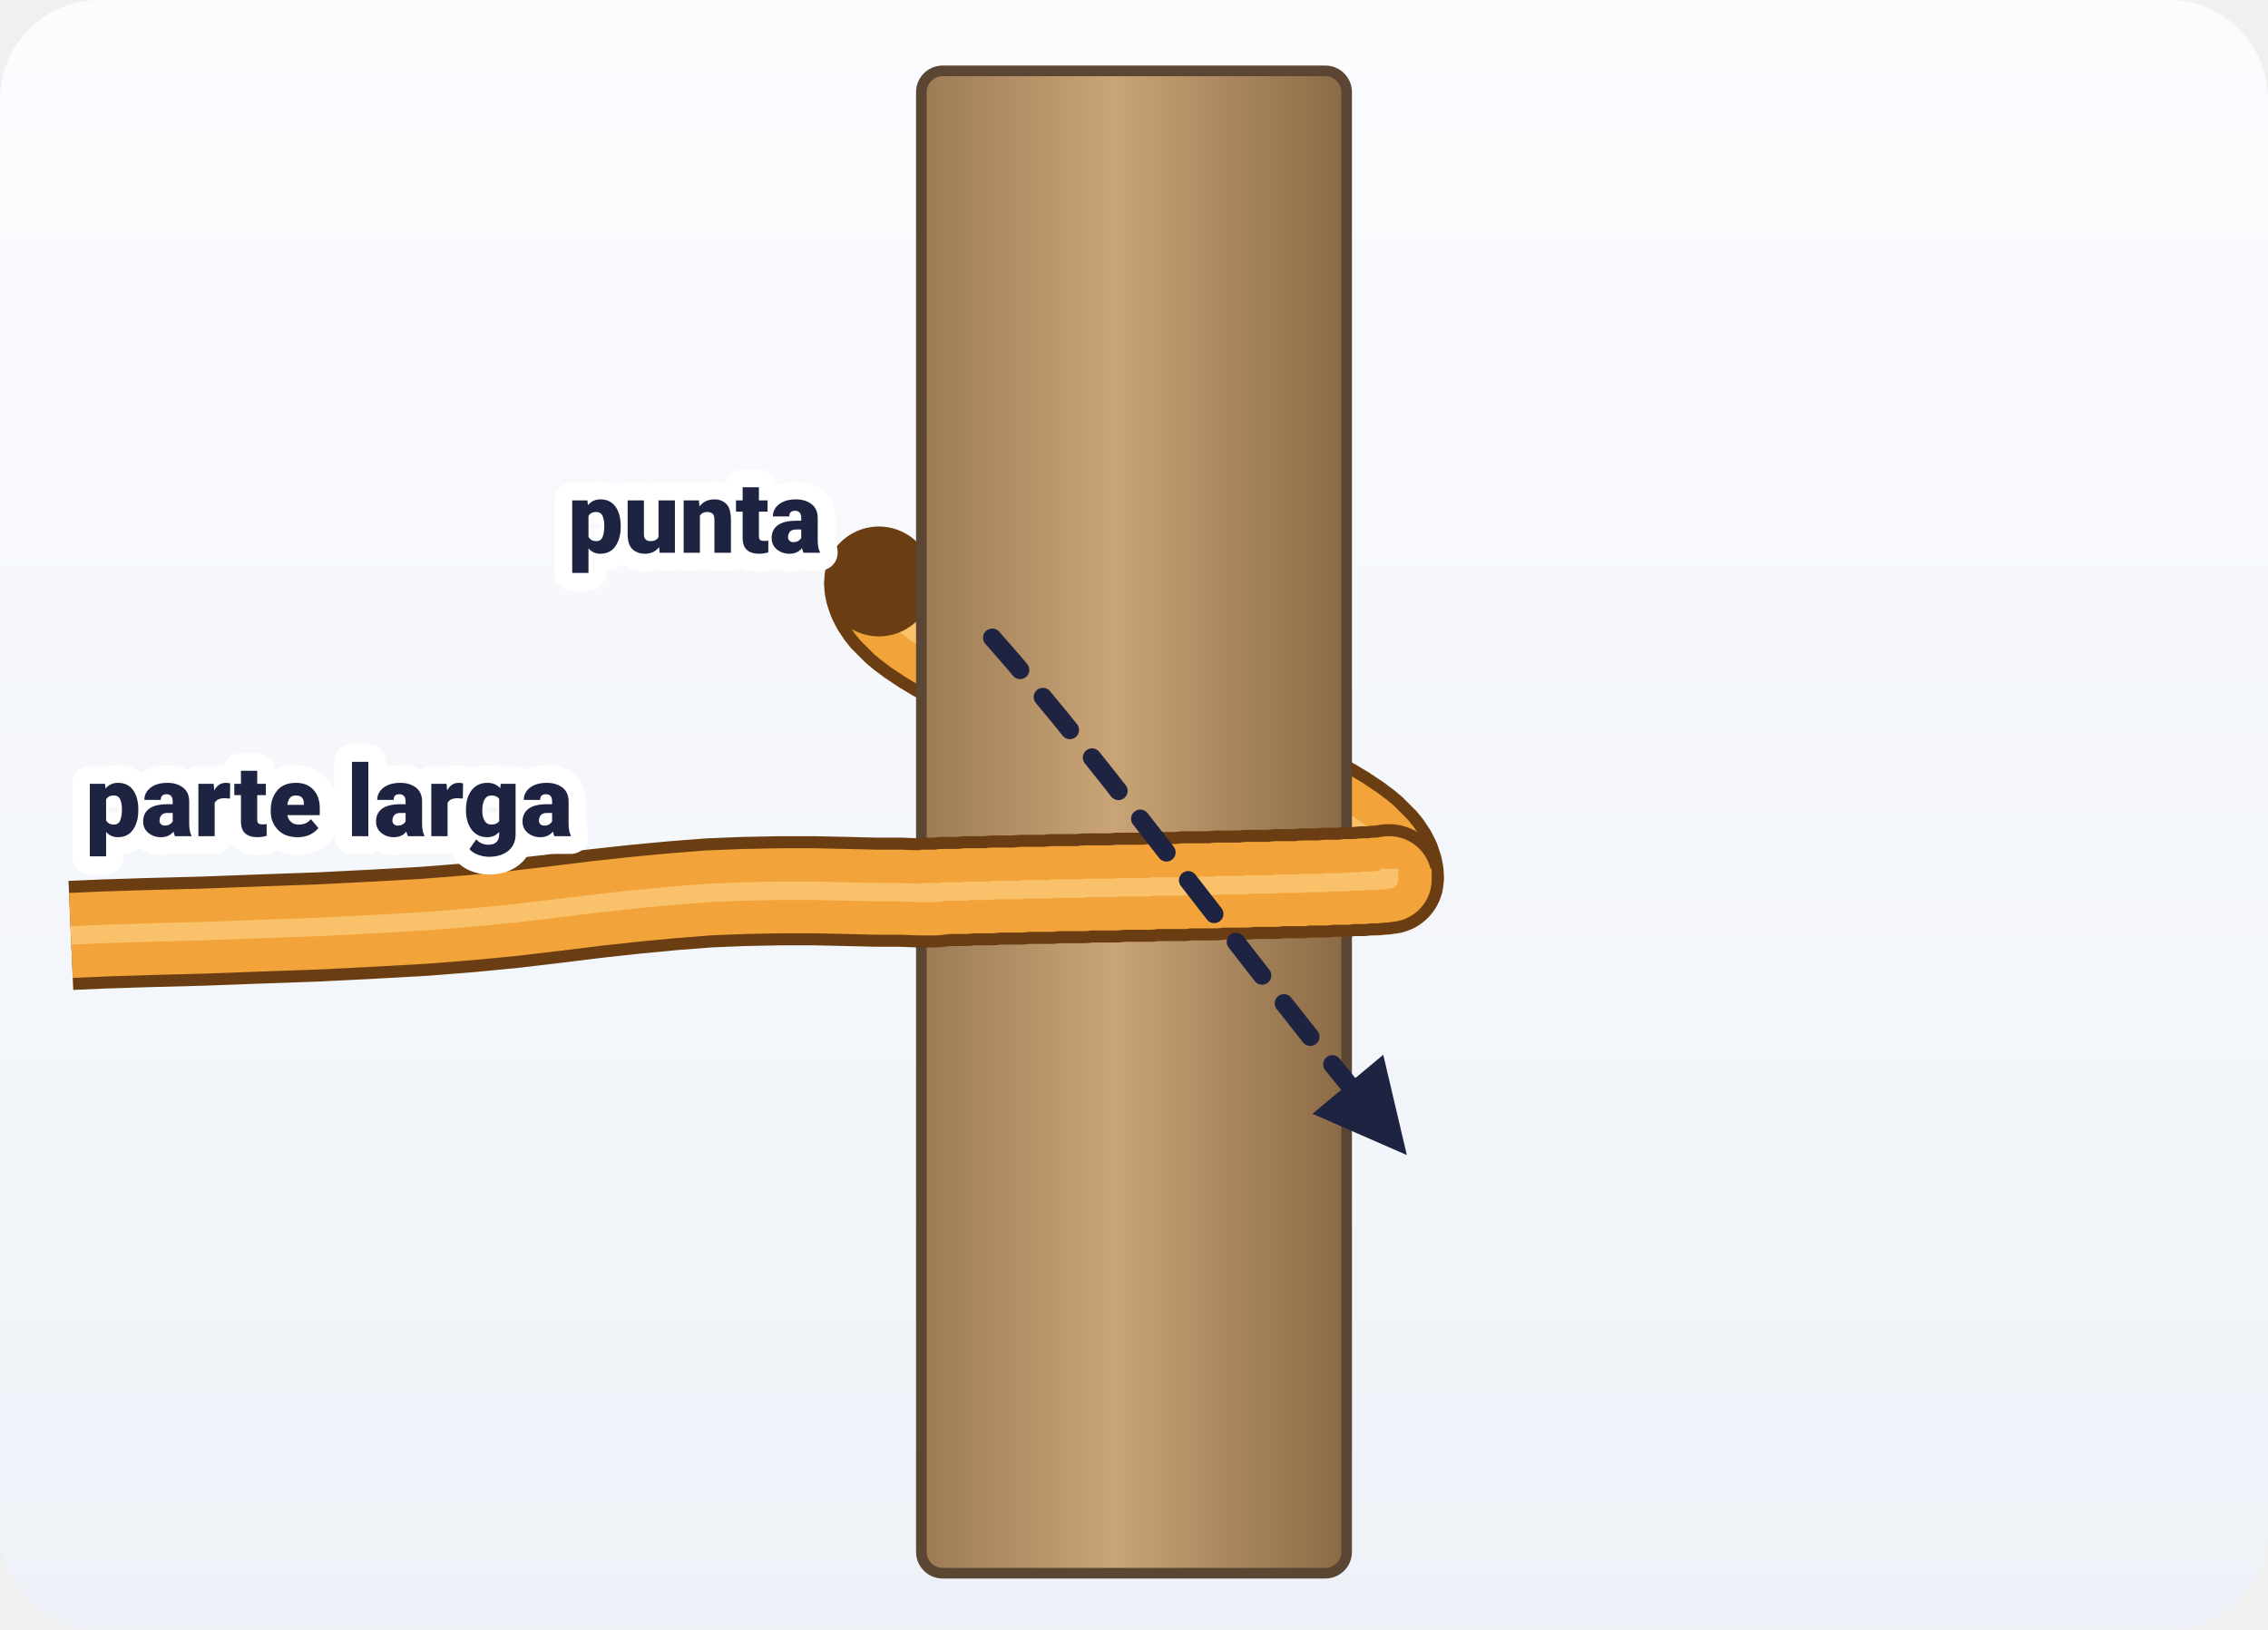
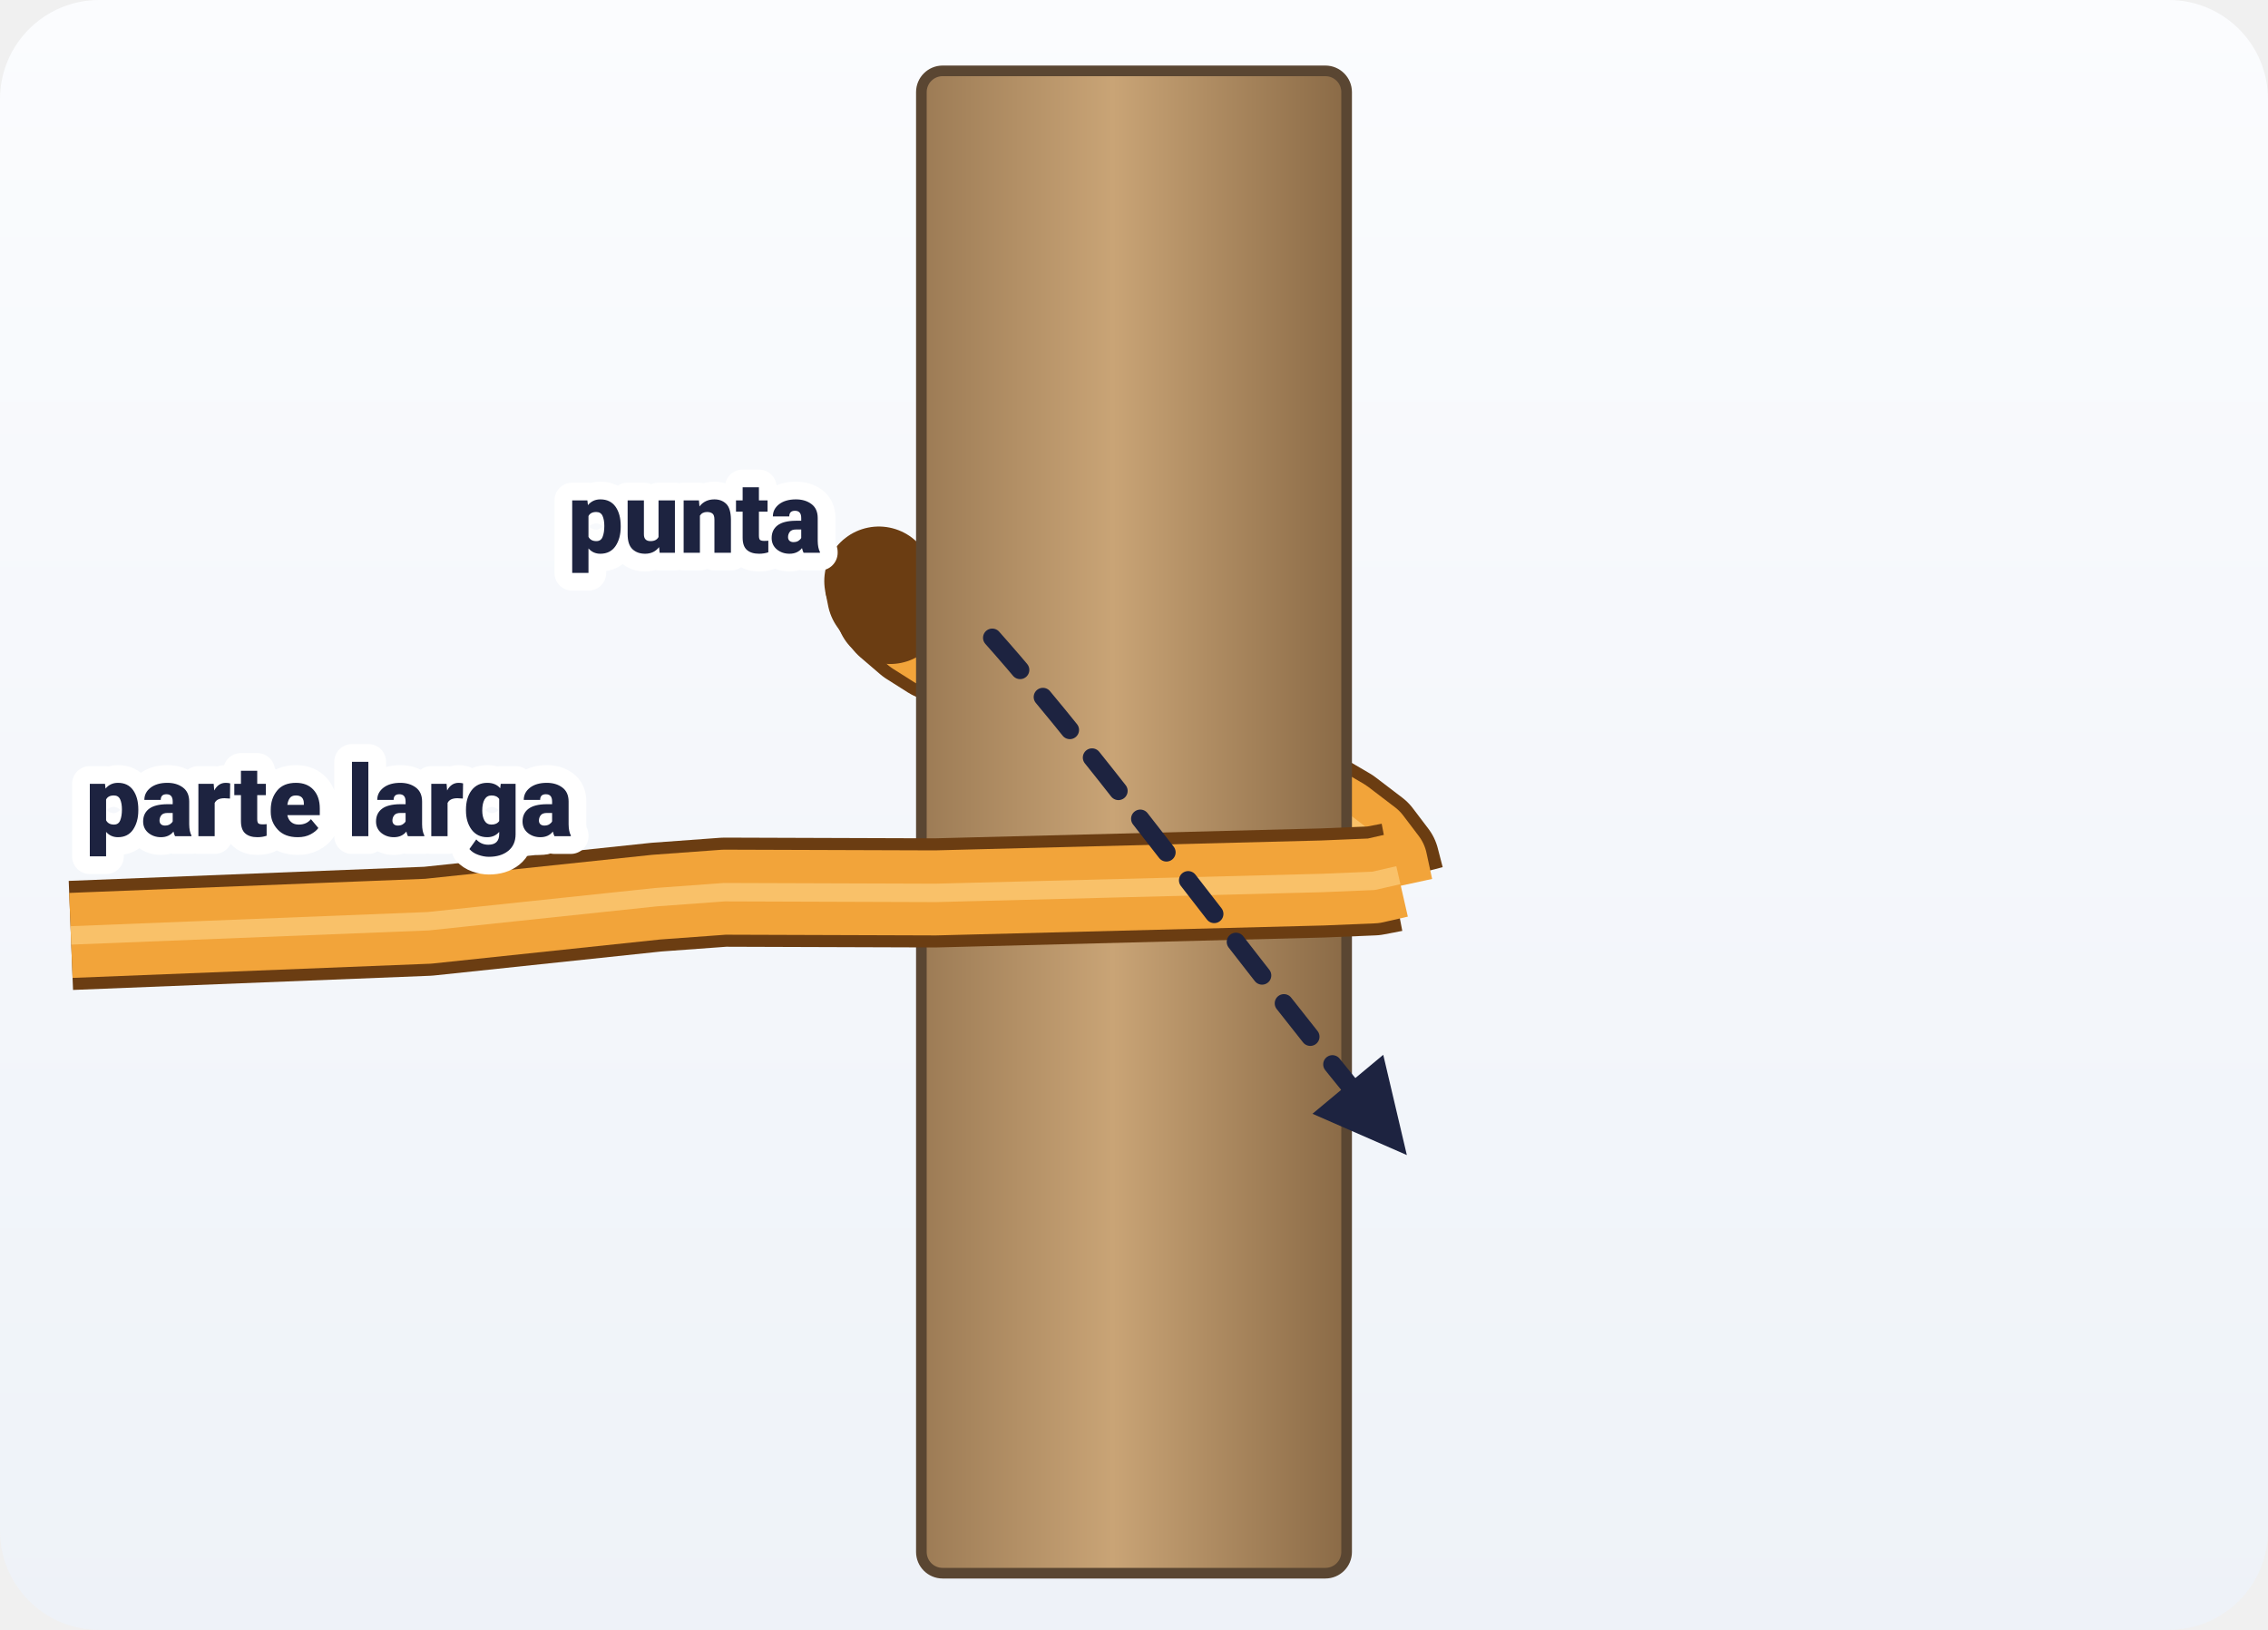
<svg xmlns="http://www.w3.org/2000/svg" viewBox="0 0 320 230" role="img" aria-label="Ballestrinque paso 1: da una vuelta al poste">
  <defs>
    <marker id="ah" viewBox="0 0 10 10" refX="7" refY="5" markerWidth="5" markerHeight="5" orient="auto-start-reverse">
      <path d="M0 0 L10 5 L0 10 z" fill="#1d2340" />
    </marker>
    <style>.lb{font:800 14px system-ui,-apple-system,"Segoe UI",Roboto,sans-serif;fill:#1d2340;paint-order:stroke;stroke:#fff;stroke-width:5px;stroke-linejoin:round}</style>
    <linearGradient id="bg" x1="0" y1="0" x2="0" y2="1">
      <stop offset="0" stop-color="#fbfcfe" />
      <stop offset="1" stop-color="#eef2f8" />
    </linearGradient>
  </defs>
  <rect x="0" y="0" width="320" height="230" rx="14" fill="url(#bg)" />
  <g stroke-linecap="butt" stroke-linejoin="round" fill="none">
-     <path d="M196.0 124.4 196.0 123.9 196.0 123.8 196.0 123.7 196.0 123.6 196.0 123.5 196.0 123.4 196.0 123.3 195.9 123.2 195.9 123.1 195.9 123.0 195.9 122.9 195.9 122.8 195.8 122.7 195.8 122.6 195.8 122.5 195.7 122.4 195.7 122.3 195.7 122.2 195.6 122.1 195.6 122.0 195.6 121.9 195.5 121.8 195.5 121.7 195.4 121.6 195.4 121.5 195.3 121.4 195.3 121.3 195.2 121.2 195.2 121.1 195.1 121.0 195.0 120.9 195.0 120.8 194.9 120.7 194.8 120.6 194.8 120.5 194.7 120.4 194.6 120.3 194.6 120.2 194.5 120.1 194.4 120.0 194.3 119.9 194.2 119.8 194.2 119.7 194.1 119.6 194.0 119.5 193.9 119.4 193.8 119.3 193.7 119.2 193.6 119.1 193.5 119.0 193.4 118.9 193.3 118.8 193.2 118.7 193.1 118.6 193.0 118.5 192.9 118.4 192.8 118.3 192.7 118.2 192.6 118.1 192.4 118.0 192.3 117.9 192.2 117.8 192.1 117.7 192.0 117.6 191.8 117.5 191.7 117.4 191.6 117.3 191.4 117.2 191.3 117.1 191.2 117.0 191.0 116.9 190.9 116.8 190.8 116.7 190.6 116.6 190.5 116.5 190.3 116.4 190.2 116.3 190.0 116.2 189.9 116.1 189.7 116.0 189.6 115.9 189.4 115.8 189.3 115.7 189.1 115.6 189.0 115.5 188.8 115.4 188.6 115.3 188.5 115.2 188.3 115.1 188.1 115.0 188.0 114.9 187.8 114.8 187.6 114.7 187.5 114.6 187.3 114.5 187.1 114.4 186.9 114.3 186.8 114.2 186.6 114.1 186.4 114.0 186.2 113.9 186.0 113.8 185.8 113.7 185.6 113.6 185.5 113.5 185.3 113.4 185.1 113.3 184.9 113.2 184.7 113.1 184.5 113.0 184.3 112.9 184.1 112.8 183.9 112.7 183.7 112.6 183.5 112.5 183.3 112.4 183.1 112.3 182.9 112.2 182.7 112.1 182.4 112.0 182.2 111.9 182.0 111.8 181.8 111.7 181.6 111.6 181.4 111.5 181.2 111.4 180.9 111.3 180.7 111.2 180.5 111.1 180.3 111.0 180.1 110.9 179.8 110.8 179.6 110.7 179.4 110.6 179.2 110.5 178.9 110.4 178.7 110.3 178.5 110.2 178.2 110.1 178.0 110.0 177.8 109.9 177.5 109.8 177.3 109.7 177.1 109.6 176.8 109.5 176.6 109.4 176.3 109.3 176.1 109.2 175.9 109.1 175.6 109.0 175.4 108.9 175.1 108.8 174.9 108.7 174.6 108.6 174.4 108.5 174.1 108.4 173.9 108.3 173.7 108.2 173.4 108.1 173.2 108.0 172.9 107.9 172.6 107.8 172.4 107.7 172.1 107.6 171.9 107.5 171.6 107.4 171.4 107.3 171.1 107.2 170.9 107.1 170.6 107.0 170.4 106.9 170.1 106.8 169.8 106.7 169.6 106.6 169.3 106.5 169.1 106.4 168.8 106.3 168.5 106.2 168.3 106.1 168.0 106.0 167.7 105.9 167.5 105.8 167.2 105.7 167.0 105.6 166.7 105.5 166.4 105.4 166.2 105.3 165.9 105.2 165.6 105.1 165.4 105.0 165.1 104.9 164.8 104.8 164.6 104.7 164.3 104.6 164.0 104.5 163.8 104.4 163.5 104.3 163.2 104.2 163.0 104.1 162.7 104.0 162.4 103.9 162.2 103.8 161.9 103.7 161.6 103.6 161.3 103.5 161.1 103.4 160.8 103.3 160.5 103.2 160.3 103.1 160.0 103.0 159.7 102.9 159.5 102.8 159.2 102.7 158.9 102.6 158.7 102.5 158.4 102.4 158.1 102.3 157.8 102.2 157.6 102.1 157.3 102.0 157.0 101.9 156.8 101.8 156.5 101.7 156.2 101.6 156.0 101.5 155.7 101.4 155.4 101.3 155.2 101.2 154.9 101.1 154.6 101.0 154.4 100.9 154.1 100.8 153.8 100.7 153.6 100.6 153.3 100.5 153.0 100.4 152.8 100.3 152.5 100.2 152.3 100.1 152.0 100.0 151.7 99.9 151.5 99.8 151.2 99.7 150.9 99.6 150.7 99.5 150.4 99.4 150.2 99.3 149.9 99.2 149.6 99.1 149.4 99.0 149.1 98.9 148.9 98.8 148.6 98.7 148.4 98.6 148.1 98.5 147.9 98.4 147.6 98.3 147.4 98.2 147.1 98.1 146.8 98.0 146.6 97.9 146.3 97.8 146.1 97.7 145.9 97.6 145.6 97.5 145.4 97.4 145.1 97.3 144.9 97.2 144.6 97.1 144.4 97.0 144.1 96.9 143.9 96.8 143.7 96.7 143.4 96.6 143.2 96.5 142.9 96.4 142.7 96.3 142.5 96.2 142.2 96.1 142.0 96.0 141.8 95.9 141.5 95.8 141.3 95.7 141.1 95.6 140.8 95.5 140.6 95.4 140.4 95.3 140.2 95.2 139.9 95.1 139.7 95.0 139.5 94.9 139.3 94.8 139.1 94.7 138.8 94.6 138.6 94.5 138.4 94.4 138.2 94.3 138.0 94.2 137.8 94.1 137.6 94.0 137.3 93.9 137.1 93.8 136.9 93.7 136.7 93.6 136.5 93.5 136.3 93.4 136.1 93.3 135.9 93.2 135.7 93.1 135.5 93.0 135.3 92.9 135.1 92.8 134.9 92.7 134.7 92.6 134.5 92.5 134.4 92.4 134.2 92.3 134.0 92.2 133.8 92.1 133.6 92.0 133.4 91.9 133.2 91.8 133.1 91.7 132.9 91.6 132.7 91.5 132.5 91.4 132.4 91.3 132.2 91.2 132.0 91.1 131.9 91.0 131.7 90.9 131.5 90.8 131.4 90.7 131.2 90.6 131.0 90.5 130.9 90.4 130.7 90.3 130.6 90.2 130.4 90.1 130.3 90.0 130.1 89.9 130.0 89.8 129.8 89.7 129.7 89.6 129.5 89.5 129.4 89.4 129.2 89.3 129.1 89.2 129.0 89.1 128.8 89.0 128.7 88.9 128.6 88.8 128.4 88.7 128.3 88.6 128.2 88.5 128.0 88.4 127.9 88.3 127.8 88.2 127.7 88.1 127.6 88.0 127.4 87.9 127.3 87.8 127.2 87.7 127.1 87.6 127.0 87.5 126.9 87.4 126.8 87.3 126.7 87.2 126.6 87.1 126.5 87.0 126.4 86.9 126.3 86.8 126.2 86.7 126.1 86.6 126.0 86.5 125.9 86.4 125.8 86.3 125.8 86.2 125.7 86.1 125.6 86.0 125.5 85.9 125.4 85.8 125.4 85.7 125.3 85.6 125.2 85.5 125.2 85.4 125.1 85.3 125.0 85.2 125.0 85.1 124.9 85.0 124.8 84.9 124.8 84.8 124.7 84.7 124.7 84.6 124.6 84.5 124.6 84.4 124.5 84.3 124.5 84.2 124.4 84.1 124.4 84.0 124.4 83.9 124.3 83.8 124.3 83.7 124.3 83.6 124.2 83.5 124.2 83.4 124.2 83.3 124.1 83.2 124.1 83.1 124.1 83.0 124.1 82.9 124.1 82.8 124.0 82.7 124.0 82.6 124.0 82.5 124.0 82.4 124.0 82.3 124.0 82.1 124.0 82.1 124.0 82.0" stroke="#6b3d12" stroke-width="15.4" />
+     <path d="M196.1 124.3 195.4 121.6 193.2 118.7 189.4 115.8 185.3 113.4 173.2 108.0 143.0 96.4 132.2 91.2 129.2 89.3 126.4 86.9 124.4 84.0 124.0 82.0" stroke="#6b3d12" stroke-width="15.4" />
    <defs>
-       <path id="p1" d="M196.0 125.4 196.0 123.9 196.0 123.8 196.0 123.7 196.0 123.6 196.0 123.5 196.0 123.4 196.0 123.3 195.9 123.2 195.9 123.1 195.9 123.0 195.9 122.9 195.9 122.8 195.8 122.7 195.8 122.6 195.8 122.5 195.7 122.4 195.7 122.3 195.7 122.2 195.6 122.1 195.6 122.0 195.6 121.9 195.5 121.8 195.5 121.7 195.4 121.6 195.4 121.5 195.3 121.4 195.3 121.3 195.2 121.2 195.2 121.1 195.1 121.0 195.0 120.9 195.0 120.8 194.9 120.7 194.8 120.6 194.8 120.5 194.7 120.4 194.6 120.3 194.6 120.2 194.5 120.1 194.4 120.0 194.3 119.9 194.2 119.8 194.2 119.7 194.1 119.6 194.0 119.5 193.9 119.4 193.8 119.3 193.7 119.2 193.6 119.1 193.5 119.0 193.4 118.9 193.3 118.8 193.2 118.7 193.1 118.6 193.0 118.5 192.9 118.4 192.8 118.3 192.7 118.2 192.6 118.1 192.4 118.0 192.3 117.9 192.2 117.8 192.1 117.7 192.0 117.6 191.8 117.5 191.7 117.4 191.6 117.3 191.4 117.2 191.3 117.1 191.2 117.0 191.0 116.9 190.9 116.8 190.8 116.7 190.6 116.6 190.5 116.5 190.3 116.4 190.2 116.3 190.0 116.2 189.9 116.1 189.7 116.0 189.6 115.9 189.4 115.8 189.3 115.7 189.1 115.6 189.0 115.5 188.8 115.4 188.6 115.3 188.5 115.2 188.3 115.1 188.1 115.0 188.0 114.9 187.8 114.8 187.6 114.7 187.5 114.6 187.3 114.5 187.1 114.4 186.9 114.3 186.8 114.2 186.6 114.1 186.4 114.0 186.2 113.9 186.0 113.8 185.8 113.7 185.6 113.6 185.5 113.5 185.3 113.4 185.1 113.3 184.9 113.2 184.7 113.1 184.5 113.0 184.3 112.9 184.1 112.8 183.9 112.7 183.7 112.6 183.5 112.5 183.3 112.4 183.1 112.3 182.9 112.2 182.7 112.1 182.4 112.0 182.2 111.9 182.0 111.8 181.8 111.7 181.6 111.6 181.4 111.5 181.2 111.4 180.9 111.3 180.7 111.2 180.5 111.1 180.3 111.0 180.1 110.9 179.8 110.8 179.6 110.7 179.4 110.6 179.2 110.5 178.9 110.4 178.7 110.3 178.5 110.2 178.2 110.1 178.0 110.0 177.8 109.9 177.5 109.8 177.3 109.7 177.1 109.6 176.8 109.5 176.6 109.4 176.3 109.3 176.1 109.2 175.9 109.1 175.6 109.0 175.4 108.9 175.1 108.8 174.9 108.7 174.6 108.6 174.4 108.5 174.1 108.4 173.9 108.3 173.7 108.2 173.4 108.1 173.2 108.0 172.9 107.9 172.6 107.8 172.4 107.7 172.1 107.6 171.9 107.5 171.6 107.4 171.4 107.3 171.1 107.2 170.9 107.1 170.6 107.0 170.4 106.9 170.1 106.8 169.8 106.7 169.6 106.6 169.3 106.5 169.1 106.4 168.8 106.3 168.5 106.2 168.3 106.1 168.0 106.0 167.7 105.9 167.5 105.8 167.2 105.7 167.0 105.6 166.7 105.5 166.4 105.4 166.2 105.3 165.9 105.2 165.6 105.1 165.4 105.0 165.1 104.9 164.8 104.8 164.6 104.7 164.3 104.6 164.0 104.5 163.8 104.4 163.5 104.3 163.2 104.2 163.0 104.1 162.7 104.0 162.4 103.9 162.2 103.8 161.9 103.7 161.6 103.6 161.3 103.5 161.1 103.4 160.8 103.3 160.5 103.2 160.3 103.1 160.0 103.0 159.7 102.9 159.5 102.8 159.2 102.7 158.9 102.6 158.7 102.5 158.4 102.4 158.1 102.3 157.8 102.2 157.6 102.1 157.3 102.0 157.0 101.9 156.8 101.8 156.5 101.7 156.2 101.6 156.0 101.5 155.7 101.4 155.4 101.3 155.2 101.2 154.9 101.1 154.6 101.0 154.4 100.9 154.1 100.8 153.8 100.7 153.6 100.6 153.3 100.5 153.0 100.4 152.8 100.3 152.5 100.2 152.3 100.1 152.0 100.0 151.7 99.9 151.5 99.8 151.2 99.7 150.9 99.6 150.7 99.5 150.4 99.4 150.2 99.3 149.9 99.2 149.6 99.1 149.4 99.0 149.1 98.9 148.9 98.8 148.6 98.7 148.4 98.6 148.1 98.5 147.9 98.4 147.6 98.3 147.4 98.2 147.1 98.1 146.8 98.0 146.6 97.9 146.3 97.8 146.1 97.7 145.9 97.6 145.6 97.5 145.4 97.4 145.1 97.3 144.9 97.2 144.6 97.1 144.4 97.0 144.1 96.9 143.9 96.8 143.7 96.7 143.4 96.6 143.2 96.5 142.9 96.4 142.7 96.3 142.5 96.2 142.2 96.1 142.0 96.0 141.8 95.9 141.5 95.8 141.3 95.7 141.1 95.6 140.8 95.5 140.6 95.4 140.4 95.3 140.2 95.2 139.9 95.1 139.7 95.0 139.5 94.9 139.3 94.8 139.1 94.7 138.8 94.6 138.6 94.5 138.4 94.4 138.2 94.3 138.0 94.2 137.8 94.1 137.6 94.0 137.3 93.9 137.1 93.8 136.9 93.7 136.7 93.6 136.5 93.5 136.3 93.4 136.1 93.3 135.9 93.2 135.7 93.1 135.5 93.0 135.3 92.9 135.1 92.8 134.9 92.7 134.7 92.6 134.5 92.5 134.4 92.4 134.2 92.3 134.0 92.2 133.8 92.1 133.6 92.0 133.4 91.9 133.2 91.8 133.1 91.7 132.9 91.6 132.7 91.5 132.5 91.4 132.4 91.3 132.2 91.2 132.0 91.1 131.9 91.0 131.7 90.9 131.5 90.8 131.4 90.7 131.2 90.6 131.0 90.5 130.9 90.4 130.7 90.3 130.6 90.2 130.4 90.1 130.3 90.0 130.1 89.9 130.0 89.8 129.8 89.7 129.7 89.6 129.5 89.5 129.4 89.4 129.2 89.3 129.1 89.2 129.0 89.1 128.8 89.0 128.7 88.9 128.6 88.8 128.4 88.7 128.3 88.6 128.2 88.5 128.0 88.4 127.9 88.3 127.8 88.2 127.7 88.1 127.6 88.0 127.4 87.9 127.3 87.8 127.2 87.7 127.1 87.6 127.0 87.5 126.9 87.4 126.8 87.3 126.7 87.2 126.6 87.1 126.5 87.0 126.4 86.9 126.3 86.8 126.2 86.7 126.1 86.6 126.0 86.5 125.9 86.4 125.8 86.3 125.8 86.2 125.7 86.1 125.6 86.0 125.5 85.9 125.4 85.8 125.4 85.7 125.3 85.6 125.2 85.5 125.2 85.4 125.1 85.3 125.0 85.2 125.0 85.1 124.9 85.0 124.8 84.9 124.8 84.8 124.7 84.7 124.7 84.6 124.6 84.5 124.6 84.4 124.5 84.3 124.5 84.2 124.4 84.1 124.4 84.0 124.4 83.9 124.3 83.8 124.3 83.7 124.3 83.6 124.2 83.5 124.2 83.4 124.2 83.3 124.1 83.2 124.1 83.1 124.1 83.0 124.1 82.9 124.1 82.8 124.0 82.7 124.0 82.6 124.0 82.5 124.0 82.4 124.0 82.3 124.0 82.1 124.0 82.1 124.0 82.0" />
+       <path id="p1" d="M196.2 125.3 195.4 121.6 193.2 118.7 189.4 115.8 185.3 113.4 173.2 108.0 143.0 96.4 132.2 91.2 129.2 89.3 126.4 86.9 124.4 84.0 124.0 82.0" />
    </defs>
    <use href="#p1" stroke="#f2a43a" stroke-width="12.0" />
    <use href="#p1" stroke="#ffd890" stroke-width="2.6" stroke-opacity=".55" />
-     <line x1="124.0" y1="82.1" x2="124.0" y2="82.0" stroke="#6b3d12" stroke-width="15.4" stroke-linecap="round" />
+     <line x1="125.6" y1="86.0" x2="124.0" y2="82.0" stroke="#6b3d12" stroke-width="15.4" stroke-linecap="round" />
    <rect x="130" y="10" width="60" height="212" rx="3" fill="url(#wood)" stroke="#5a4632" stroke-width="1.5" />
    <defs>
      <linearGradient id="wood" x1="0" x2="1">
        <stop offset="0" stop-color="#9c7b55" />
        <stop offset=".45" stop-color="#c9a476" />
        <stop offset="1" stop-color="#8a6a46" />
      </linearGradient>
    </defs>
-     <path d="M10.0 132.0 14.6 131.8 20.9 131.6 28.5 131.4 36.6 131.1 45.0 130.8 52.9 130.4 60.0 130.0 66.3 129.5 72.5 128.9 78.4 128.2 84.1 127.5 89.6 126.9 94.9 126.4 100.0 126.0 105.0 125.8 110.1 125.7 114.9 125.7 119.5 125.8 123.6 125.9 127.0 125.9 129.6 126.0 131.3 126.0 132.0 126.0 132.0 126.0 131.6 125.9 131.1 125.9 130.6 125.9 130.5 125.9 130.6 125.9 130.8 125.9 130.9 125.9 131.0 125.9 131.2 125.9 131.3 125.9 131.4 125.9 131.6 125.9 131.7 125.9 131.9 125.9 132.0 125.9 132.1 125.9 132.3 125.9 132.4 125.9 132.6 125.9 132.7 125.9 132.9 125.9 133.0 125.8 133.2 125.8 133.3 125.8 133.5 125.8 133.6 125.8 133.8 125.8 133.9 125.8 134.1 125.8 134.2 125.8 134.4 125.8 134.5 125.8 134.7 125.8 134.9 125.8 135.0 125.8 135.2 125.8 135.3 125.8 135.5 125.8 135.7 125.8 135.8 125.8 136.0 125.8 136.2 125.8 136.3 125.7 136.5 125.7 136.7 125.7 136.9 125.7 137.0 125.7 137.2 125.7 137.4 125.7 137.6 125.7 137.7 125.7 137.9 125.7 138.1 125.7 138.3 125.7 138.4 125.7 138.6 125.7 138.8 125.7 139.0 125.7 139.2 125.7 139.4 125.7 139.5 125.7 139.7 125.7 139.9 125.7 140.1 125.6 140.3 125.6 140.5 125.6 140.7 125.6 140.8 125.6 141.0 125.6 141.2 125.6 141.4 125.6 141.6 125.6 141.8 125.6 142.0 125.6 142.2 125.6 142.4 125.6 142.6 125.6 142.8 125.6 143.0 125.6 143.2 125.6 143.4 125.6 143.6 125.6 143.8 125.6 144.0 125.6 144.2 125.5 144.4 125.5 144.6 125.5 144.8 125.5 145.0 125.5 145.2 125.5 145.4 125.5 145.6 125.5 145.8 125.5 146.0 125.5 146.2 125.5 146.4 125.5 146.6 125.5 146.8 125.5 147.1 125.5 147.3 125.5 147.5 125.5 147.7 125.5 147.9 125.5 148.1 125.5 148.3 125.5 148.5 125.4 148.7 125.4 149.0 125.4 149.2 125.4 149.4 125.4 149.6 125.4 149.8 125.4 150.0 125.4 150.2 125.4 150.5 125.4 150.7 125.4 150.9 125.4 151.1 125.4 151.3 125.4 151.6 125.4 151.8 125.4 152.0 125.4 152.2 125.4 152.4 125.4 152.6 125.4 152.9 125.4 153.1 125.3 153.3 125.3 153.5 125.3 153.7 125.3 154.0 125.3 154.2 125.3 154.4 125.3 154.6 125.3 154.9 125.3 155.1 125.3 155.3 125.3 155.5 125.3 155.7 125.3 156.0 125.3 156.2 125.3 156.4 125.3 156.6 125.3 156.9 125.3 157.1 125.3 157.3 125.3 157.5 125.3 157.8 125.2 158.0 125.2 158.2 125.2 158.4 125.2 158.7 125.2 158.9 125.2 159.1 125.2 159.3 125.2 159.6 125.2 159.8 125.2 160.0 125.2 160.2 125.2 160.4 125.2 160.7 125.2 160.9 125.2 161.1 125.2 161.3 125.2 161.6 125.2 161.8 125.2 162.0 125.2 162.2 125.2 162.5 125.1 162.7 125.1 162.9 125.1 163.1 125.1 163.4 125.1 163.6 125.1 163.8 125.1 164.0 125.1 164.3 125.1 164.5 125.1 164.7 125.1 164.9 125.1 165.1 125.1 165.4 125.1 165.6 125.1 165.8 125.1 166.0 125.1 166.3 125.1 166.5 125.1 166.7 125.1 166.9 125.1 167.1 125.0 167.4 125.0 167.6 125.0 167.8 125.0 168.0 125.0 168.2 125.0 168.4 125.0 168.7 125.0 168.9 125.0 169.1 125.0 169.3 125.0 169.5 125.0 169.8 125.0 170.0 125.0 170.2 125.0 170.4 125.0 170.6 125.0 170.8 125.0 171.0 125.0 171.3 125.0 171.5 125.0 171.7 124.9 171.9 124.9 172.1 124.9 172.3 124.9 172.5 124.9 172.7 124.9 172.9 124.9 173.2 124.9 173.4 124.9 173.6 124.9 173.8 124.9 174.0 124.9 174.2 124.9 174.4 124.9 174.6 124.9 174.8 124.9 175.0 124.9 175.2 124.9 175.4 124.9 175.6 124.9 175.8 124.9 176.0 124.8 176.2 124.8 176.4 124.8 176.6 124.8 176.8 124.8 177.0 124.8 177.2 124.8 177.4 124.8 177.6 124.8 177.8 124.8 178.0 124.8 178.2 124.8 178.4 124.8 178.6 124.8 178.8 124.8 179.0 124.8 179.2 124.8 179.3 124.8 179.5 124.8 179.7 124.8 179.9 124.8 180.1 124.7 180.3 124.7 180.5 124.7 180.6 124.7 180.8 124.7 181.0 124.7 181.2 124.7 181.4 124.7 181.6 124.7 181.7 124.7 181.9 124.7 182.1 124.7 182.3 124.7 182.4 124.7 182.6 124.7 182.8 124.7 183.0 124.7 183.1 124.7 183.3 124.7 183.5 124.7 183.7 124.7 183.8 124.6 184.0 124.6 184.2 124.6 184.3 124.6 184.5 124.6 184.7 124.6 184.8 124.6 185.0 124.6 185.1 124.6 185.3 124.6 185.5 124.6 185.6 124.6 185.8 124.6 185.9 124.6 186.1 124.6 186.2 124.6 186.4 124.6 186.5 124.6 186.7 124.6 186.8 124.6 187.0 124.6 187.1 124.5 187.3 124.5 187.4 124.5 187.6 124.5 187.7 124.5 187.9 124.5 188.0 124.5 188.1 124.5 188.3 124.5 188.4 124.5 188.6 124.5 188.7 124.5 188.8 124.5 189.0 124.5 189.1 124.5 189.2 124.5 189.4 124.5 189.5 124.5 189.6 124.5 189.7 124.5 189.9 124.5 190.0 124.4 190.1 124.4 190.2 124.4 190.4 124.4 190.5 124.4 190.6 124.4 190.7 124.4 190.8 124.4 191.0 124.4 191.1 124.4 191.2 124.4 191.3 124.4 191.4 124.4 191.5 124.4 191.6 124.4 191.7 124.4 191.8 124.4 191.9 124.4 192.0 124.4 192.1 124.4 192.2 124.4 192.3 124.3 192.4 124.3 192.5 124.3 192.6 124.3 192.7 124.3 192.8 124.3 192.9 124.3 193.0 124.3 193.1 124.3 193.2 124.3 193.3 124.3 193.3 124.3 193.4 124.3 193.5 124.3 193.6 124.3 193.7 124.3 193.8 124.3 193.8 124.3 193.9 124.3 194.0 124.3 194.1 124.3 194.1 124.2 194.2 124.2 194.3 124.2 194.3 124.2 194.4 124.2 194.5 124.2 194.5 124.2 194.6 124.2 194.7 124.2 194.7 124.2 194.8 124.2 194.8 124.2 194.9 124.2 194.9 124.2 195.0 124.2 195.0 124.2 195.1 124.2 195.1 124.2 195.2 124.2 195.2 124.2 195.3 124.2 195.3 124.1 195.4 124.1 195.4 124.1 195.5 124.1 195.5 124.1 195.5 124.1 195.6 124.1 195.6 124.1 195.6 124.1 195.7 124.1 195.7 124.1 195.7 124.1 195.7 124.1 195.8 124.1 195.8 124.1 195.8 124.1 195.8 124.1 195.9 124.1 195.9 124.1 195.9 124.1 195.9 124.1 195.9 124.0 195.9 124.0 196.0 124.0 196.0 124.0 196.0 124.0 196.0 124.0 196.0 124.1 196.0 124.1 196.0 124.1 196.0 124.0 196.0 123.6" stroke="#6b3d12" stroke-width="15.4" />
+     <path d="M10.0 132.0 60.4 130.0 92.6 126.6 102.2 125.9 132.0 126.0 186.6 124.6 193.8 124.3 196.4 123.8" stroke="#6b3d12" stroke-width="15.4" />
    <defs>
-       <path id="p2" d="M10.0 132.0 14.6 131.8 20.9 131.6 28.5 131.4 36.6 131.1 45.0 130.8 52.9 130.4 60.0 130.0 66.3 129.5 72.5 128.9 78.4 128.2 84.1 127.5 89.6 126.9 94.9 126.4 100.0 126.0 105.0 125.8 110.1 125.7 114.9 125.7 119.5 125.8 123.6 125.9 127.0 125.9 129.6 126.0 131.3 126.0 132.0 126.0 132.0 126.0 131.6 125.9 131.1 125.9 130.6 125.9 130.5 125.9 130.6 125.9 130.8 125.9 130.9 125.9 131.0 125.9 131.2 125.9 131.3 125.9 131.4 125.9 131.6 125.9 131.7 125.9 131.9 125.9 132.0 125.9 132.1 125.9 132.3 125.9 132.4 125.9 132.6 125.9 132.7 125.9 132.9 125.9 133.0 125.8 133.2 125.8 133.3 125.8 133.5 125.8 133.6 125.8 133.8 125.8 133.9 125.8 134.1 125.8 134.2 125.8 134.4 125.8 134.5 125.8 134.7 125.8 134.9 125.8 135.0 125.8 135.2 125.8 135.3 125.8 135.5 125.8 135.7 125.8 135.8 125.8 136.0 125.8 136.2 125.8 136.3 125.7 136.5 125.7 136.7 125.7 136.9 125.7 137.0 125.7 137.2 125.7 137.4 125.7 137.6 125.7 137.7 125.7 137.9 125.7 138.1 125.7 138.3 125.7 138.4 125.7 138.6 125.7 138.8 125.7 139.0 125.7 139.2 125.7 139.4 125.7 139.5 125.7 139.7 125.7 139.9 125.7 140.1 125.6 140.3 125.6 140.5 125.6 140.7 125.6 140.8 125.6 141.0 125.6 141.2 125.6 141.4 125.6 141.6 125.6 141.8 125.6 142.0 125.6 142.2 125.6 142.4 125.6 142.6 125.6 142.8 125.6 143.0 125.6 143.2 125.6 143.4 125.6 143.6 125.6 143.8 125.6 144.0 125.6 144.2 125.5 144.4 125.5 144.6 125.5 144.8 125.5 145.0 125.5 145.2 125.5 145.4 125.5 145.6 125.5 145.8 125.5 146.0 125.5 146.2 125.5 146.4 125.5 146.6 125.5 146.8 125.5 147.1 125.5 147.3 125.5 147.5 125.5 147.7 125.5 147.9 125.5 148.1 125.5 148.3 125.5 148.5 125.4 148.7 125.4 149.0 125.4 149.2 125.4 149.4 125.4 149.6 125.4 149.8 125.4 150.0 125.4 150.2 125.4 150.5 125.4 150.7 125.4 150.9 125.4 151.1 125.4 151.3 125.4 151.6 125.4 151.8 125.4 152.0 125.4 152.2 125.4 152.4 125.4 152.6 125.4 152.9 125.4 153.1 125.3 153.3 125.3 153.5 125.3 153.7 125.3 154.0 125.3 154.2 125.3 154.4 125.3 154.6 125.3 154.9 125.3 155.1 125.3 155.3 125.3 155.5 125.3 155.7 125.3 156.0 125.3 156.2 125.3 156.4 125.3 156.6 125.3 156.9 125.3 157.1 125.3 157.3 125.3 157.5 125.3 157.8 125.2 158.0 125.2 158.2 125.2 158.4 125.2 158.7 125.2 158.9 125.2 159.1 125.2 159.3 125.2 159.6 125.2 159.8 125.2 160.0 125.2 160.2 125.2 160.4 125.2 160.7 125.2 160.9 125.2 161.1 125.2 161.3 125.2 161.6 125.2 161.8 125.2 162.0 125.2 162.2 125.2 162.5 125.1 162.7 125.1 162.9 125.1 163.1 125.1 163.4 125.1 163.6 125.1 163.8 125.1 164.0 125.1 164.3 125.1 164.5 125.1 164.7 125.1 164.9 125.1 165.1 125.1 165.4 125.1 165.6 125.1 165.8 125.1 166.0 125.1 166.3 125.1 166.5 125.1 166.7 125.1 166.9 125.1 167.1 125.0 167.4 125.0 167.6 125.0 167.8 125.0 168.0 125.0 168.2 125.0 168.4 125.0 168.7 125.0 168.9 125.0 169.1 125.0 169.3 125.0 169.5 125.0 169.8 125.0 170.0 125.0 170.2 125.0 170.4 125.0 170.6 125.0 170.8 125.0 171.0 125.0 171.3 125.0 171.5 125.0 171.7 124.9 171.9 124.9 172.1 124.9 172.3 124.9 172.5 124.9 172.7 124.9 172.9 124.9 173.2 124.9 173.4 124.9 173.6 124.9 173.8 124.9 174.0 124.9 174.2 124.9 174.4 124.9 174.6 124.9 174.8 124.9 175.0 124.9 175.2 124.9 175.4 124.9 175.6 124.9 175.8 124.9 176.0 124.8 176.2 124.8 176.4 124.8 176.6 124.8 176.8 124.8 177.0 124.8 177.2 124.8 177.4 124.8 177.6 124.8 177.8 124.8 178.0 124.8 178.2 124.8 178.4 124.8 178.6 124.8 178.8 124.8 179.0 124.8 179.2 124.8 179.3 124.8 179.5 124.8 179.7 124.8 179.9 124.8 180.1 124.7 180.3 124.7 180.5 124.7 180.6 124.7 180.8 124.7 181.0 124.7 181.2 124.7 181.4 124.7 181.6 124.7 181.7 124.7 181.9 124.7 182.1 124.7 182.3 124.7 182.4 124.7 182.6 124.7 182.8 124.7 183.0 124.7 183.1 124.7 183.3 124.7 183.5 124.7 183.7 124.7 183.8 124.6 184.0 124.6 184.2 124.6 184.3 124.6 184.5 124.6 184.7 124.6 184.8 124.6 185.0 124.6 185.1 124.6 185.3 124.6 185.5 124.6 185.6 124.6 185.8 124.6 185.9 124.6 186.1 124.6 186.2 124.6 186.4 124.6 186.5 124.6 186.7 124.6 186.8 124.6 187.0 124.6 187.1 124.5 187.3 124.5 187.4 124.5 187.6 124.5 187.7 124.5 187.9 124.5 188.0 124.5 188.1 124.5 188.3 124.5 188.4 124.5 188.6 124.5 188.7 124.5 188.8 124.5 189.0 124.5 189.1 124.5 189.2 124.5 189.4 124.5 189.5 124.5 189.6 124.5 189.7 124.5 189.9 124.5 190.0 124.4 190.1 124.4 190.2 124.4 190.4 124.4 190.5 124.4 190.6 124.4 190.7 124.4 190.8 124.4 191.0 124.4 191.1 124.4 191.2 124.4 191.3 124.4 191.4 124.4 191.5 124.4 191.6 124.4 191.7 124.4 191.8 124.4 191.9 124.4 192.0 124.4 192.1 124.4 192.2 124.4 192.3 124.3 192.4 124.3 192.5 124.3 192.6 124.3 192.7 124.3 192.8 124.3 192.9 124.3 193.0 124.3 193.1 124.3 193.2 124.3 193.3 124.3 193.3 124.3 193.4 124.3 193.5 124.3 193.6 124.3 193.7 124.3 193.8 124.3 193.8 124.3 193.9 124.3 194.0 124.3 194.1 124.3 194.1 124.2 194.2 124.2 194.3 124.2 194.3 124.2 194.4 124.2 194.5 124.2 194.5 124.2 194.6 124.2 194.7 124.2 194.7 124.2 194.8 124.2 194.8 124.2 194.9 124.2 194.9 124.2 195.0 124.2 195.0 124.2 195.1 124.2 195.1 124.2 195.2 124.2 195.2 124.2 195.3 124.2 195.3 124.1 195.4 124.1 195.4 124.1 195.5 124.1 195.5 124.1 195.5 124.1 195.6 124.1 195.6 124.1 195.6 124.1 195.7 124.1 195.7 124.1 195.7 124.1 195.7 124.1 195.8 124.1 195.8 124.1 195.8 124.1 195.8 124.1 195.9 124.1 195.9 124.1 195.9 124.1 195.9 124.1 195.9 124.0 195.9 124.0 196.0 124.0 196.0 124.0 196.0 124.0 196.0 124.0 196.0 124.1 196.0 124.1 196.0 124.1 196.0 124.0 196.0 122.6" />
+       <path id="p2" d="M10.0 132.0 60.4 130.0 92.6 126.6 102.2 125.9 132.0 126.0 186.6 124.6 193.8 124.3 197.3 123.5" />
    </defs>
    <use href="#p2" stroke="#f2a43a" stroke-width="12.0" />
    <use href="#p2" stroke="#ffd890" stroke-width="2.6" stroke-opacity=".55" />
  </g>
  <path d="M140 90 C 156 108, 176 136, 196 160" fill="none" stroke="#1d2340" stroke-width="2.6" stroke-dasharray="6 5" stroke-linecap="round" marker-end="url(#ah)" />
  <text x="12" y="118" text-anchor="start" class="lb">parte larga</text>
  <text x="116" y="78" text-anchor="end" class="lb">punta</text>
</svg>
